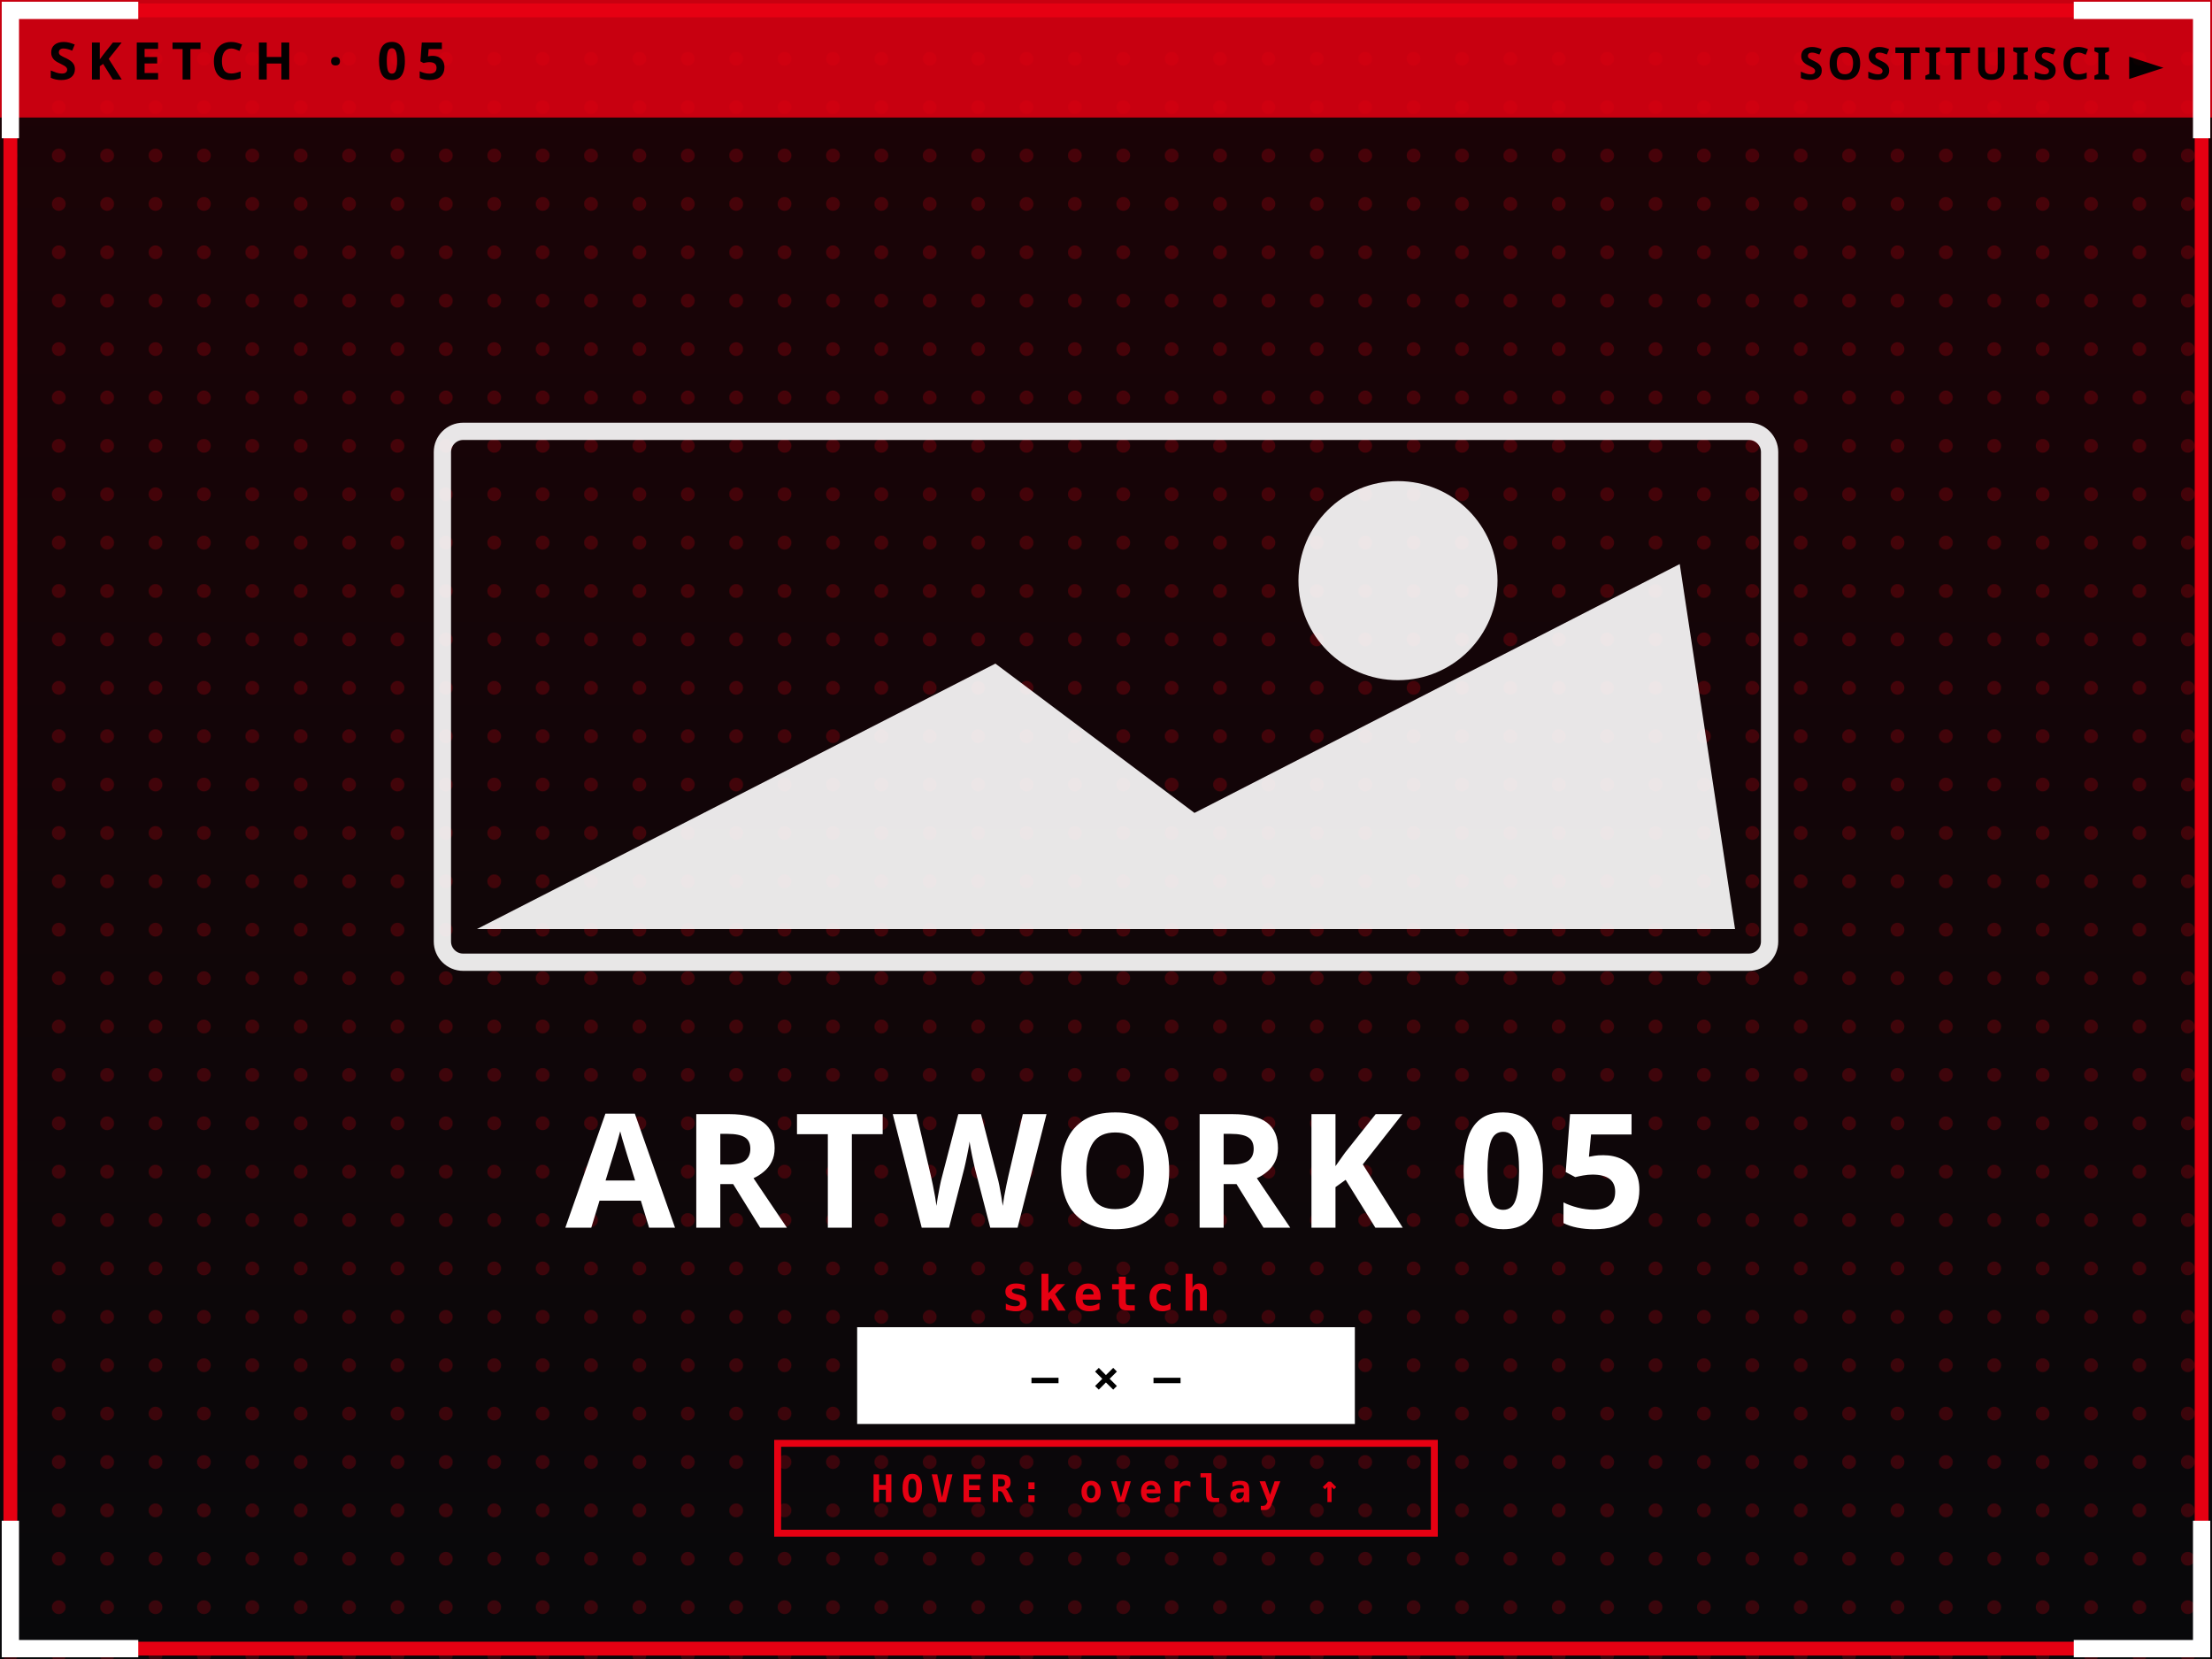
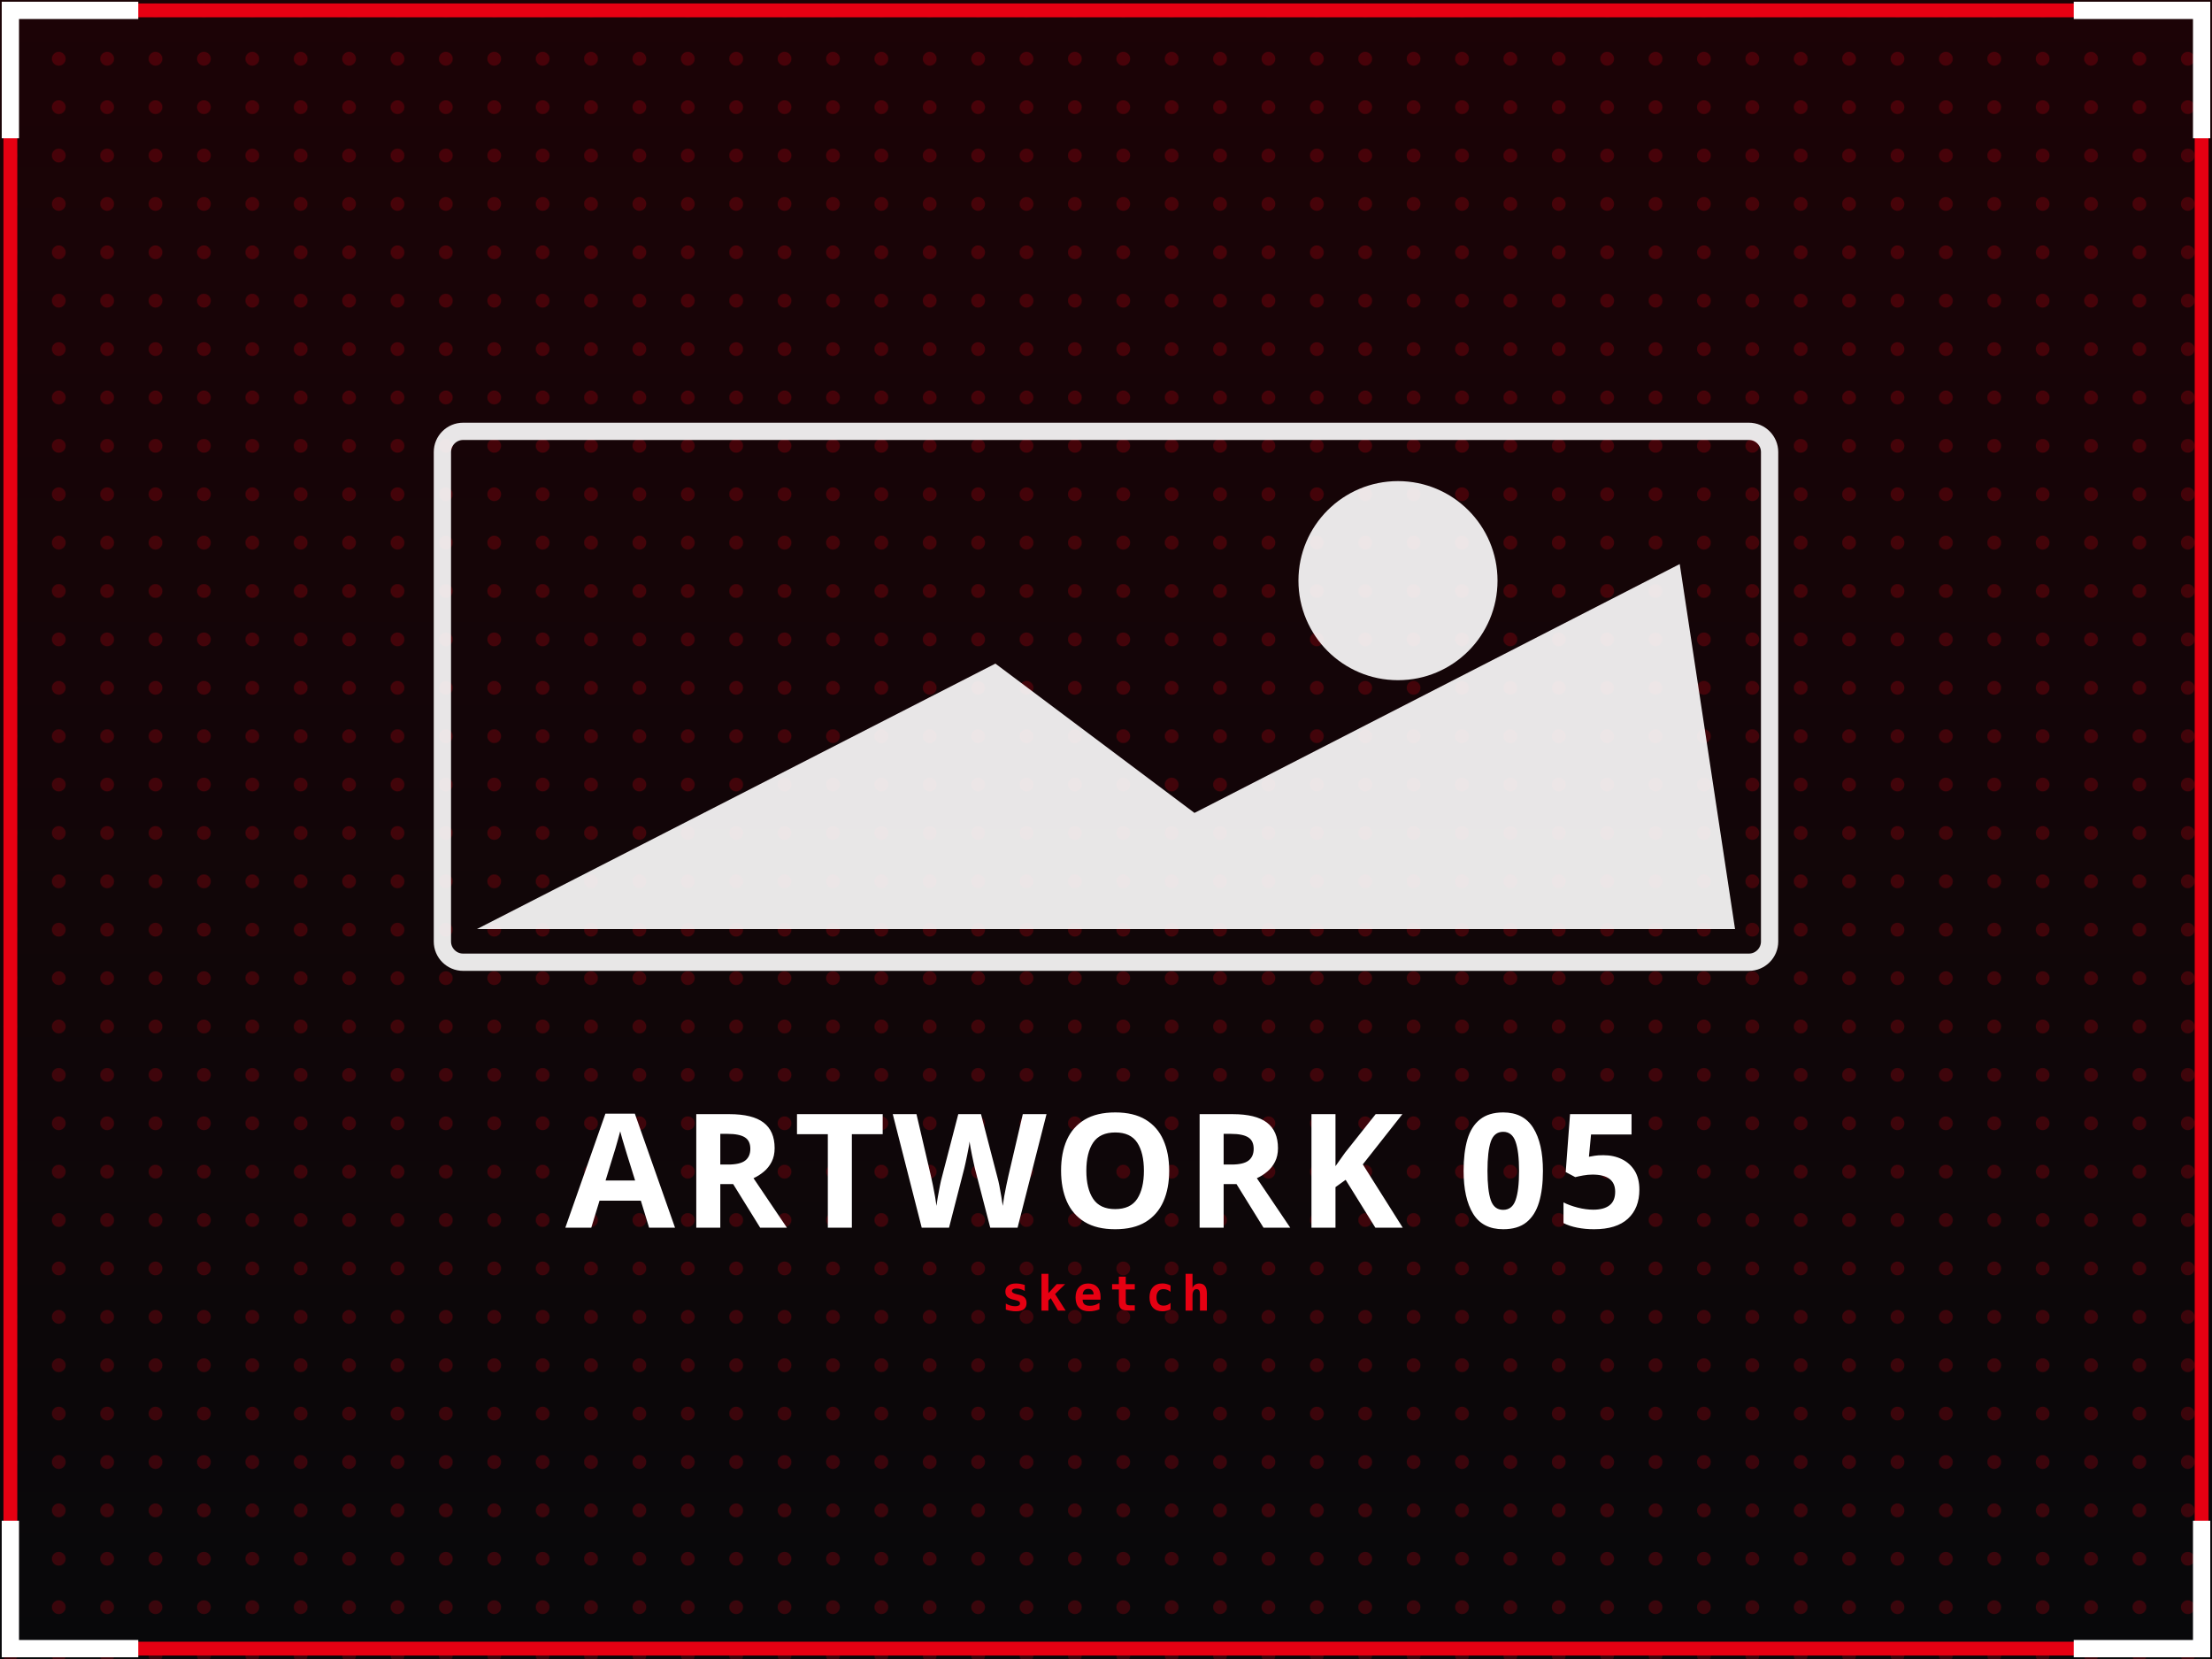
<svg xmlns="http://www.w3.org/2000/svg" viewBox="0 0 640 480" font-family="'Arial Narrow',Impact,sans-serif">
  <defs>
    <pattern id="d640480" width="14" height="14" patternUnits="userSpaceOnUse">
      <circle cx="3" cy="3" r="2" fill="#e60012" opacity="0.22" />
    </pattern>
    <linearGradient id="g640480" x1="0" y1="0" x2="0" y2="1">
      <stop offset="0%" stop-color="#1c0306" />
      <stop offset="100%" stop-color="#08080a" />
    </linearGradient>
  </defs>
  <rect width="640" height="480" fill="url(#g640480)" />
  <rect width="640" height="480" fill="url(#d640480)" />
-   <g opacity="0.85">
-     <rect x="0" y="0" width="640" height="34" fill="#e60012" />
-     <text x="14" y="23" fill="#000" font-size="15" font-weight="bold" letter-spacing="3">SKETCH · 05</text>
-     <text x="626" y="23" fill="#000" font-size="13" font-weight="bold" letter-spacing="1" text-anchor="end">SOSTITUISCI ►</text>
-   </g>
  <rect x="128.0" y="124.8" width="384.0" height="153.6" rx="6" fill="none" stroke="#fff" stroke-width="5" opacity="0.9" />
  <circle cx="404.48" cy="168.0" r="28.8" fill="#fff" opacity="0.9" />
  <path d="M138.0,268.8 L288.0,192.0 L345.6,235.2 L486.0,163.2 L502.0,268.8 Z" fill="#fff" opacity="0.9" />
  <text x="320.0" y="355.2" fill="#fff" font-size="46" font-weight="bold" text-anchor="middle" letter-spacing="2">ARTWORK 05</text>
  <text x="320.0" y="379.2" fill="#e60012" font-size="14" font-weight="bold" text-anchor="middle" letter-spacing="2" font-family="monospace">sketch</text>
-   <rect x="248.0" y="384.0" width="144" height="28" fill="#fff" />
-   <text x="320.0" y="403.0" fill="#000" font-size="13" font-weight="bold" text-anchor="middle" letter-spacing="1" font-family="monospace">— × —</text>
-   <rect x="225.0" y="417.6" width="190" height="26" fill="none" stroke="#e60012" stroke-width="2" />
-   <text x="320.0" y="434.6" fill="#e60012" font-size="11" font-weight="bold" text-anchor="middle" letter-spacing="2" font-family="monospace">HOVER: overlay ↑</text>
  <rect x="3" y="3" width="634" height="474" fill="none" stroke="#e60012" stroke-width="4" />
  <path d="M3,40 L3,3 L40,3" fill="none" stroke="#fff" stroke-width="5" />
  <path d="M600,3 L637,3 L637,40" fill="none" stroke="#fff" stroke-width="5" />
  <path d="M3,440 L3,477 L40,477" fill="none" stroke="#fff" stroke-width="5" />
  <path d="M600,477 L637,477 L637,440" fill="none" stroke="#fff" stroke-width="5" />
</svg>
